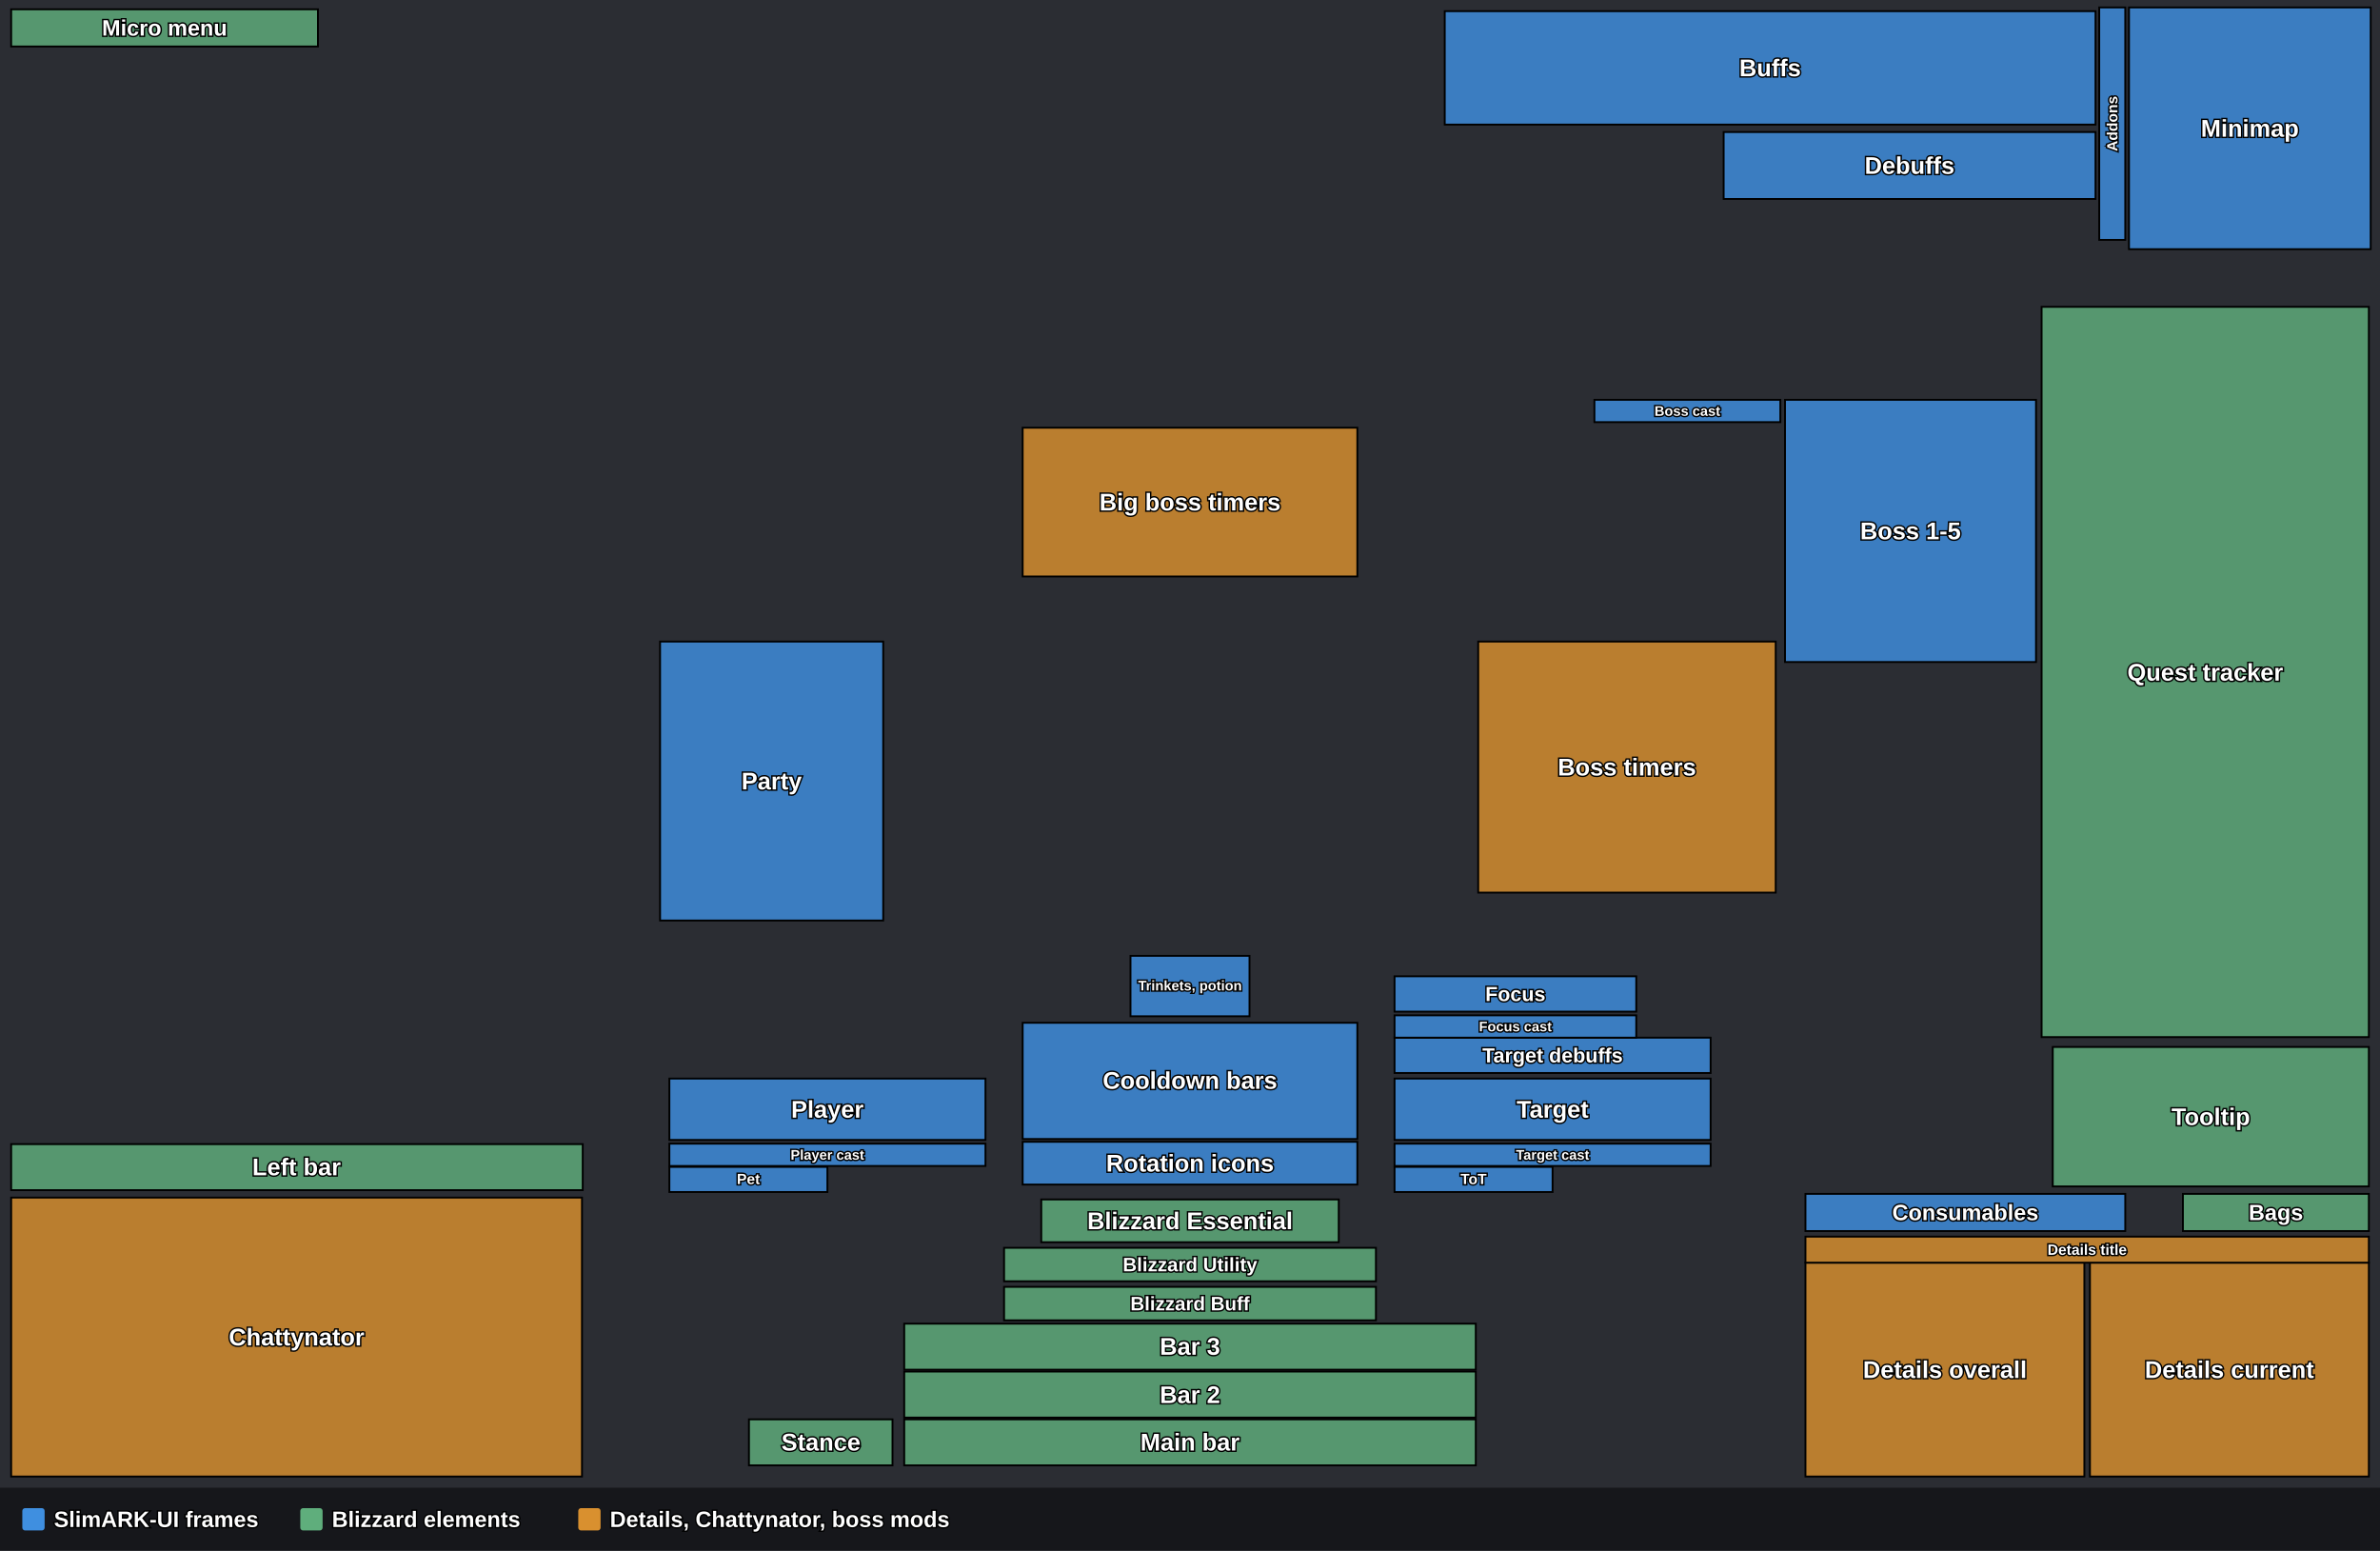
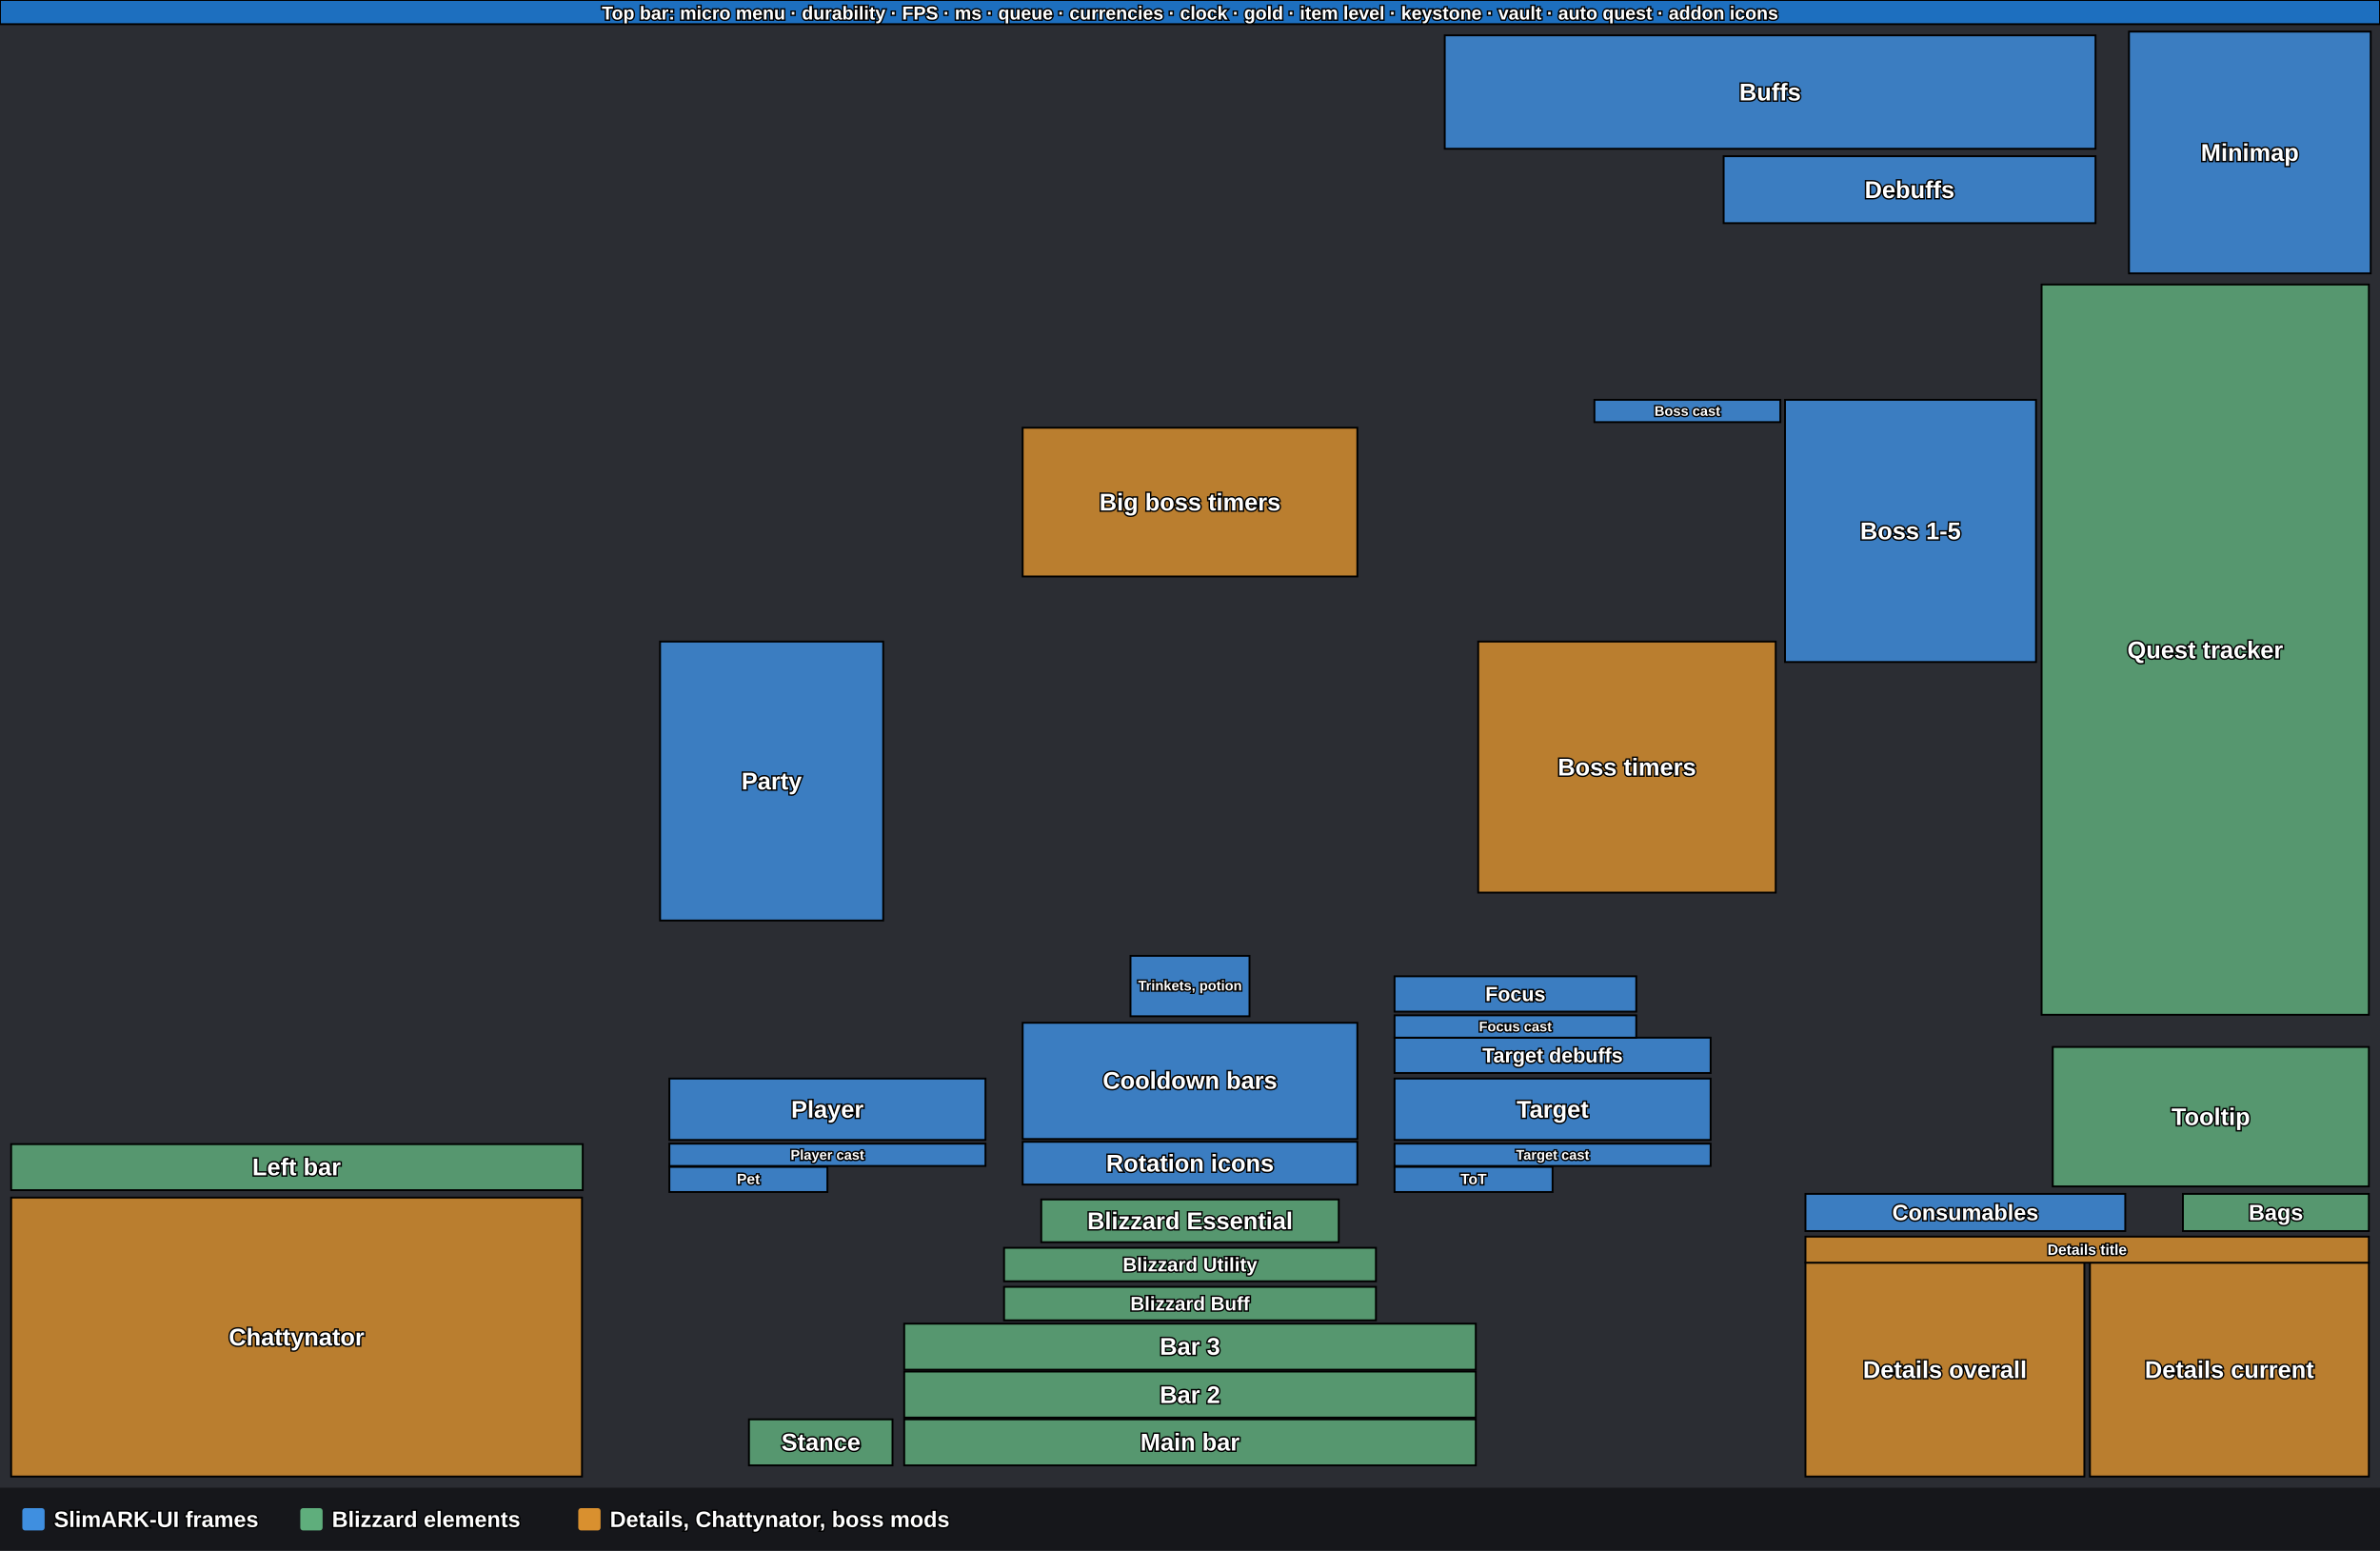
<svg xmlns="http://www.w3.org/2000/svg" viewBox="0 0 2560 1668" role="img" aria-label="DPS and tank layout">
  <style>text{fill:#fff;text-anchor:middle;dominant-baseline:central;font-family:Arial,Helvetica,sans-serif;font-weight:700;paint-order:stroke;stroke:#000;stroke-width:3px}</style>
  <rect width="2560" height="1668" fill="#16171b" />
  <rect width="2560" height="1600" fill="#2b2d33" />
+   <rect x="0" y="0" width="2560" height="26" fill="#1d6fbf" stroke="#000" stroke-width="2" />
+   <text x="1280" y="14" font-size="20">Top bar: micro menu · durability · FPS · ms · queue · currencies · clock · gold · item level · keystone · vault · auto quest · addon icons</text>
  <rect x="720.0" y="1160.0" width="340.0" height="66.0" fill="#3f8fe0" fill-opacity=".82" stroke="#000" stroke-width="2" />
  <text x="890" y="1193" font-size="26">Player</text>
  <rect x="720.0" y="1230.0" width="340.0" height="24.0" fill="#3f8fe0" fill-opacity=".82" stroke="#000" stroke-width="2" />
  <text x="890" y="1242" font-size="15">Player cast</text>
  <rect x="1500.0" y="1160.0" width="340.0" height="66.0" fill="#3f8fe0" fill-opacity=".82" stroke="#000" stroke-width="2" />
  <text x="1670" y="1193" font-size="26">Target</text>
  <rect x="1500.0" y="1230.0" width="340.0" height="24.0" fill="#3f8fe0" fill-opacity=".82" stroke="#000" stroke-width="2" />
  <text x="1670" y="1242" font-size="15">Target cast</text>
  <rect x="720.0" y="1255.0" width="170.0" height="27.0" fill="#3f8fe0" fill-opacity=".82" stroke="#000" stroke-width="2" />
  <text x="805" y="1268" font-size="16">Pet</text>
  <rect x="1500.0" y="1255.0" width="170.0" height="27.0" fill="#3f8fe0" fill-opacity=".82" stroke="#000" stroke-width="2" />
  <text x="1585" y="1268" font-size="16">ToT</text>
  <rect x="1500.0" y="1116.0" width="340.0" height="38.0" fill="#3f8fe0" fill-opacity=".82" stroke="#000" stroke-width="2" />
  <text x="1670" y="1135" font-size="22">Target debuffs</text>
  <rect x="1500.0" y="1050.0" width="260.0" height="38.0" fill="#3f8fe0" fill-opacity=".82" stroke="#000" stroke-width="2" />
  <text x="1630" y="1069" font-size="22">Focus</text>
  <rect x="1500.0" y="1092.0" width="260.0" height="24.0" fill="#3f8fe0" fill-opacity=".82" stroke="#000" stroke-width="2" />
  <text x="1630" y="1104" font-size="15">Focus cast</text>
  <rect x="1920.0" y="430.0" width="270.0" height="282.0" fill="#3f8fe0" fill-opacity=".82" stroke="#000" stroke-width="2" />
  <text x="2055" y="571" font-size="26">Boss 1-5</text>
  <rect x="1715.0" y="430.0" width="200.0" height="24.0" fill="#3f8fe0" fill-opacity=".82" stroke="#000" stroke-width="2" />
  <text x="1815" y="442" font-size="15">Boss cast</text>
  <rect x="710.0" y="690.0" width="240.0" height="300.0" fill="#3f8fe0" fill-opacity=".82" stroke="#000" stroke-width="2" />
  <text x="830" y="840" font-size="26">Party</text>
  <rect x="1216.0" y="1028.0" width="128.0" height="65.0" fill="#3f8fe0" fill-opacity=".82" stroke="#000" stroke-width="2" />
  <text x="1280" y="1060" font-size="15">Trinkets, potion</text>
  <rect x="1100.0" y="1100.0" width="360.0" height="125.0" fill="#3f8fe0" fill-opacity=".82" stroke="#000" stroke-width="2" />
  <text x="1280" y="1162" font-size="26">Cooldown bars</text>
  <rect x="1100.0" y="1228.0" width="360.0" height="46.0" fill="#3f8fe0" fill-opacity=".82" stroke="#000" stroke-width="2" />
  <text x="1280" y="1251" font-size="26">Rotation icons</text>
-   <rect x="1554.0" y="12.0" width="700.0" height="122.0" fill="#3f8fe0" fill-opacity=".82" stroke="#000" stroke-width="2" />
-   <text x="1904" y="73" font-size="26">Buffs</text>
-   <rect x="1854.0" y="142.0" width="400.0" height="72.0" fill="#3f8fe0" fill-opacity=".82" stroke="#000" stroke-width="2" />
-   <text x="2054" y="178" font-size="26">Debuffs</text>
-   <rect x="2290.0" y="8.0" width="260.0" height="260.0" fill="#3f8fe0" fill-opacity=".82" stroke="#000" stroke-width="2" />
-   <text x="2420" y="138" font-size="26">Minimap</text>
-   <rect x="2258.0" y="8.0" width="28.0" height="250.0" fill="#3f8fe0" fill-opacity=".82" stroke="#000" stroke-width="2" />
-   <text x="2272" y="133" font-size="16" transform="rotate(-90 2272 133)">Addons</text>
+   <rect x="1554.0" y="38.0" width="700.0" height="122.0" fill="#3f8fe0" fill-opacity=".82" stroke="#000" stroke-width="2" />
+   <text x="1904" y="99" font-size="26">Buffs</text>
+   <rect x="1854.0" y="168.0" width="400.0" height="72.0" fill="#3f8fe0" fill-opacity=".82" stroke="#000" stroke-width="2" />
+   <text x="2054" y="204" font-size="26">Debuffs</text>
+   <rect x="2290.0" y="34.0" width="260.0" height="260.0" fill="#3f8fe0" fill-opacity=".82" stroke="#000" stroke-width="2" />
+   <text x="2420" y="164" font-size="26">Minimap</text>
  <rect x="1942.0" y="1284.0" width="344.0" height="40.0" fill="#3f8fe0" fill-opacity=".82" stroke="#000" stroke-width="2" />
  <text x="2114" y="1304" font-size="24">Consumables</text>
  <rect x="1942.0" y="1358.0" width="300.0" height="230.0" fill="#d9902f" fill-opacity=".82" stroke="#000" stroke-width="2" />
  <text x="2092" y="1473" font-size="26">Details overall</text>
  <rect x="2248.0" y="1358.0" width="300.0" height="230.0" fill="#d9902f" fill-opacity=".82" stroke="#000" stroke-width="2" />
  <text x="2398" y="1473" font-size="26">Details current</text>
  <rect x="12.0" y="1288.0" width="614.0" height="300.0" fill="#d9902f" fill-opacity=".82" stroke="#000" stroke-width="2" />
  <text x="319" y="1438" font-size="26">Chattynator</text>
  <rect x="1590.0" y="690.0" width="320.0" height="270.0" fill="#d9902f" fill-opacity=".82" stroke="#000" stroke-width="2" />
  <text x="1750" y="825" font-size="26">Boss timers</text>
  <rect x="1100.0" y="460.0" width="360.0" height="160.0" fill="#d9902f" fill-opacity=".82" stroke="#000" stroke-width="2" />
  <text x="1280" y="540" font-size="26">Big boss timers</text>
  <rect x="972.6" y="1526.5" width="614.8" height="49.5" fill="#5fae7c" fill-opacity=".82" stroke="#000" stroke-width="2" />
  <text x="1280" y="1551" font-size="26">Main bar</text>
  <rect x="972.6" y="1475.1" width="614.8" height="49.5" fill="#5fae7c" fill-opacity=".82" stroke="#000" stroke-width="2" />
  <text x="1280" y="1500" font-size="26">Bar 2</text>
  <rect x="972.6" y="1423.6" width="614.8" height="49.5" fill="#5fae7c" fill-opacity=".82" stroke="#000" stroke-width="2" />
  <text x="1280" y="1448" font-size="26">Bar 3</text>
  <rect x="12.0" y="1230.5" width="614.8" height="49.5" fill="#5fae7c" fill-opacity=".82" stroke="#000" stroke-width="2" />
  <text x="319" y="1255" font-size="26">Left bar</text>
  <rect x="805.6" y="1526.5" width="154.4" height="49.5" fill="#5fae7c" fill-opacity=".82" stroke="#000" stroke-width="2" />
  <text x="883" y="1551" font-size="26">Stance</text>
  <rect x="2348.0" y="1284.0" width="200.0" height="40.0" fill="#5fae7c" fill-opacity=".82" stroke="#000" stroke-width="2" />
  <text x="2448" y="1304" font-size="24">Bags</text>
  <rect x="2208.0" y="1126.0" width="340.0" height="150.0" fill="#5fae7c" fill-opacity=".82" stroke="#000" stroke-width="2" />
  <text x="2378" y="1201" font-size="26">Tooltip</text>
-   <rect x="2196.0" y="330.0" width="352.0" height="785.4" fill="#5fae7c" fill-opacity=".82" stroke="#000" stroke-width="2" />
-   <text x="2372" y="723" font-size="26">Quest tracker</text>
-   <rect x="12.0" y="10.0" width="330.0" height="40.0" fill="#5fae7c" fill-opacity=".82" stroke="#000" stroke-width="2" />
-   <text x="177" y="30" font-size="24">Micro menu</text>
+   <rect x="2196.0" y="306.0" width="352.0" height="785.4" fill="#5fae7c" fill-opacity=".82" stroke="#000" stroke-width="2" />
+   <text x="2372" y="699" font-size="26">Quest tracker</text>
  <rect x="1120.0" y="1290.0" width="320.0" height="46.0" fill="#5fae7c" fill-opacity=".82" stroke="#000" stroke-width="2" />
  <text x="1280" y="1313" font-size="26">Blizzard Essential</text>
  <rect x="1080.0" y="1342.0" width="400.0" height="36.0" fill="#5fae7c" fill-opacity=".82" stroke="#000" stroke-width="2" />
  <text x="1280" y="1360" font-size="21">Blizzard Utility</text>
  <rect x="1080.0" y="1384.0" width="400.0" height="36.0" fill="#5fae7c" fill-opacity=".82" stroke="#000" stroke-width="2" />
  <text x="1280" y="1402" font-size="21">Blizzard Buff</text>
  <rect x="1942.0" y="1330.0" width="606.0" height="28.0" fill="#d9902f" fill-opacity=".82" stroke="#000" stroke-width="2" />
  <text x="2245" y="1344" font-size="16">Details title</text>
  <rect x="24" y="1622" width="24" height="24" rx="3" fill="#3f8fe0" />
  <text x="58" y="1634" font-size="24" style="text-anchor:start">SlimARK-UI frames</text>
  <rect x="323" y="1622" width="24" height="24" rx="3" fill="#5fae7c" />
  <text x="357" y="1634" font-size="24" style="text-anchor:start">Blizzard elements</text>
  <rect x="622" y="1622" width="24" height="24" rx="3" fill="#d9902f" />
  <text x="656" y="1634" font-size="24" style="text-anchor:start">Details, Chattynator, boss mods</text>
</svg>
